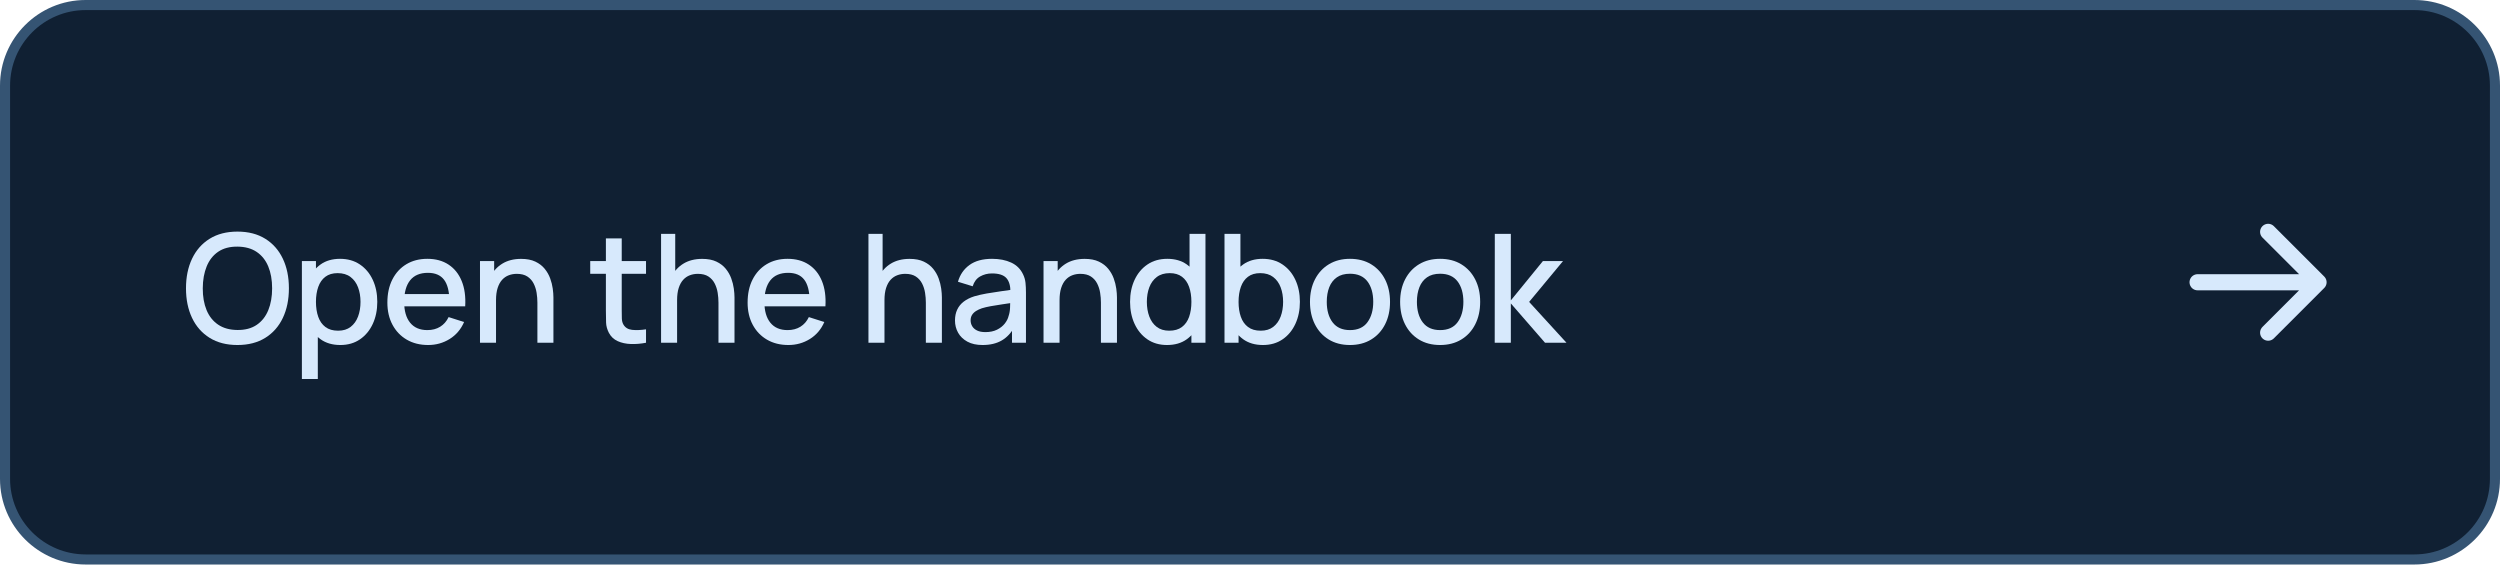
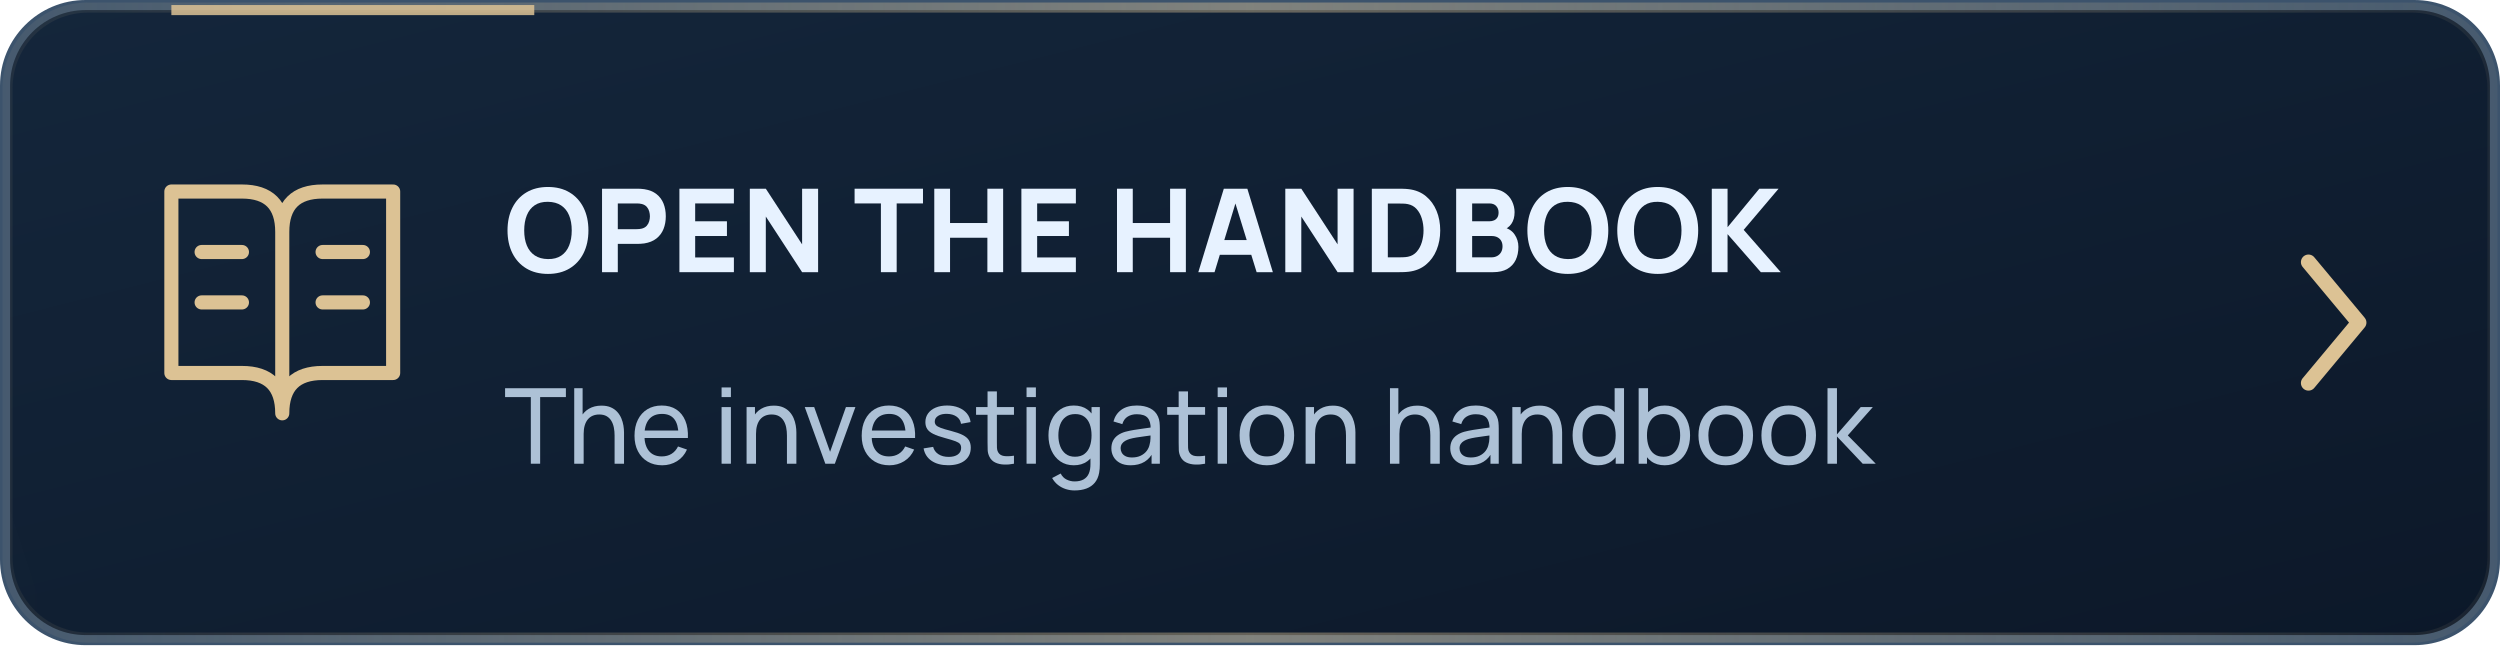
- <svg xmlns="http://www.w3.org/2000/svg" width="248" height="56" viewBox="0 0 248 56" role="img" aria-labelledby="title desc">
+ <svg xmlns="http://www.w3.org/2000/svg" width="248" height="64" viewBox="0 0 248 64" role="img" aria-labelledby="title desc">
  <defs>
-     <path id="glyph-0" d="M740.7 -30Q525 -30 372.8 64.7Q220.7 159.3 140.3 328.3Q60 497.3 60 720Q60 942.7 140.3 1111.7Q220.7 1280.7 372.8 1375.3Q525 1470 740.7 1470Q956.3 1470 1108.5 1375.3Q1260.7 1280.7 1341 1111.7Q1421.3 942.7 1421.3 720Q1421.3 497.3 1341 328.3Q1260.7 159.3 1108.5 64.7Q956.3 -30 740.7 -30ZM740.7 168.7Q893.7 167.3 995.5 236.5Q1097.3 305.7 1148.3 430.3Q1199.3 555 1199.3 720Q1199.3 885 1148.3 1008.5Q1097.3 1132 995.5 1201Q893.7 1270 740.7 1271.3Q587.7 1272.7 486.2 1203.7Q384.7 1134.7 333.7 1009.8Q282.7 885 282 720Q281.3 555 332.3 431.7Q383.3 308.3 485.5 239.2Q587.7 170 740.7 168.7Z" />
-     <path id="glyph-1" d="M647.3 -30Q492.3 -30 387 45.3Q281.7 120.7 227.8 249.8Q174 379 174 540.7Q174 703.3 227.7 832.2Q281.3 961 385.8 1035.5Q490.3 1110 643.3 1110Q795 1110 905.5 1035.5Q1016 961 1076 832.3Q1136 703.7 1136 540.7Q1136 378.7 1076.3 249.5Q1016.7 120.3 907.2 45.2Q797.7 -30 647.3 -30ZM138.7 -480V1080H324.7V303.3H349.3V-480ZM618 159.3Q718.3 159.3 783.8 210Q849.3 260.7 881.7 347.2Q914 433.7 914 540.7Q914 646.7 881.5 732.8Q849 819 782 869.8Q715 920.7 611.3 920.7Q512.7 920.7 449.2 872.7Q385.7 824.7 355.2 738.8Q324.7 653 324.7 540.7Q324.7 429 355 342.8Q385.3 256.7 450.2 208Q515 159.3 618 159.3Z" />
-     <path id="glyph-2" d="M619.3 -30Q457.7 -30 336.5 40.7Q215.3 111.3 147.7 237.7Q80 364 80 530.7Q80 707.7 146.5 837.7Q213 967.7 331.8 1038.8Q450.7 1110 608.7 1110Q773.7 1110 889.7 1033.3Q1005.7 956.7 1063.2 815.7Q1120.7 674.7 1109.3 481.3H900V557.3Q898 745 828.5 834.8Q759 924.7 616.7 924.7Q460 924.7 381 825.8Q302 727 302 540Q302 362.3 381 264.8Q460 167.3 608.7 167.3Q706.7 167.3 778.3 211.7Q850 256 890 339.3L1094.7 274Q1032 129.3 904 49.7Q776 -30 619.3 -30ZM234 481.3V644H1004.7V481.3Z" />
-     <path id="glyph-3" d="M898 0V530.7Q898 594 887.5 660.5Q877 727 847.7 784.2Q818.3 841.3 764.8 876.3Q711.3 911.3 625.3 911.3Q569 911.3 519.2 892.5Q469.3 873.7 431.7 832.7Q394 791.7 372.3 725Q350.7 658.3 350.7 562L220.7 610.7Q220.7 757.7 275.7 870.2Q330.7 982.7 433.8 1046Q537 1109.3 682.7 1109.3Q794.7 1109.3 870.8 1073Q947 1036.7 994.5 978.2Q1042 919.7 1067 851Q1092 782.3 1101 716.2Q1110 650 1110 600V0ZM138.7 0V1080H326V768H350.7V0Z" />
-     <path id="glyph-4" d="M758 0Q656.3 -20 558.3 -16.8Q460.3 -13.7 383.3 21.2Q306.3 56 266.7 131.3Q232 198.3 229.7 267.5Q227.3 336.7 227.3 424.7V1380H436.7V435.3Q436.7 370 438.2 322Q439.7 274 458.7 241.3Q494.7 179.3 573.3 170.5Q652 161.7 758 177.3ZM20 912V1080H758V912Z" />
-     <path id="glyph-5" d="M898 0V530.7Q898 594 887.5 660.5Q877 727 847.7 784.2Q818.3 841.3 764.8 876.3Q711.3 911.3 625.3 911.3Q569 911.3 519.2 892.5Q469.3 873.7 431.7 832.7Q394 791.7 372.3 725Q350.7 658.3 350.7 562L220.7 610.7Q220.7 757.7 275.7 870.2Q330.7 982.7 433.8 1046Q537 1109.3 682.7 1109.3Q794.7 1109.3 870.8 1073Q947 1036.7 994.5 978.2Q1042 919.7 1067 851Q1092 782.3 1101 716.2Q1110 650 1110 600V0ZM138.7 0V1440H326V663.3H350.7V0Z" />
-     <path id="glyph-6" d="M444.7 -30Q325.3 -30 244 14.3Q162.7 58.7 121.3 132.3Q80 206 80 294Q80 375.7 109.2 437.8Q138.3 500 195 543.7Q251.7 587.3 335.3 614Q406.7 635 497.8 651.2Q589 667.3 689.3 681Q789.7 694.7 888.7 709.3L813.3 666.7Q815 794.3 759.5 855.5Q704 916.7 569.3 916.7Q484 916.7 413.2 877.2Q342.3 837.7 314 746.7L119.3 806.7Q158.7 946 271.2 1028Q383.7 1110 570.7 1110Q716 1110 823.3 1060.3Q930.7 1010.7 980.7 904Q1006.7 850.7 1012.7 791.7Q1018.7 732.7 1018.7 665.3V0H834V246.7L870 215.3Q803 91.3 699.3 30.7Q595.7 -30 444.7 -30ZM482 140.7Q571 140.7 635.2 172.3Q699.3 204 738.2 253.2Q777 302.3 789.3 354.7Q806 402.7 808.3 463Q810.7 523.3 810.7 558.7L878.7 534Q780.3 519 699.2 507.2Q618 495.3 552.7 483.5Q487.3 471.7 436 456Q393 441.3 359.3 420.3Q325.7 399.3 306.2 369Q286.7 338.7 286.7 296Q286.7 254 307.7 218.7Q328.7 183.3 371.8 162Q415 140.7 482 140.7Z" />
-     <path id="glyph-7" d="M568.7 -30Q418.3 -30 308.8 45.2Q199.3 120.3 139.7 249.5Q80 378.7 80 540.7Q80 703.7 140 832.3Q200 961 310.5 1035.5Q421 1110 572.7 1110Q725.7 1110 830.2 1035.5Q934.7 961 988.3 832.2Q1042 703.3 1042 540.7Q1042 379 988.2 249.8Q934.3 120.7 829 45.3Q723.7 -30 568.7 -30ZM598 159.3Q701 159.3 765.8 208Q830.7 256.7 861 342.8Q891.3 429 891.3 540.7Q891.3 653 860.8 738.8Q830.3 824.7 766.8 872.7Q703.3 920.7 604.7 920.7Q501 920.7 433.8 869.8Q366.7 819 334.3 732.8Q302 646.7 302 540.7Q302 433.7 334.3 347.2Q366.7 260.7 432.2 210Q497.7 159.3 598 159.3ZM891.3 0V776.7H866.7V1440H1077.3V0Z" />
-     <path id="glyph-8" d="M647.3 -30Q492.3 -30 387 45.3Q281.7 120.7 227.8 249.8Q174 379 174 540.7Q174 703.3 227.7 832.2Q281.3 961 385.8 1035.5Q490.3 1110 643.3 1110Q795 1110 905.5 1035.5Q1016 961 1076 832.3Q1136 703.7 1136 540.7Q1136 378.7 1076.3 249.5Q1016.7 120.3 907.2 45.2Q797.7 -30 647.3 -30ZM138.7 0V1440H349.3V776.7H324.7V0ZM618 159.3Q718.3 159.3 783.8 210Q849.3 260.7 881.7 347.2Q914 433.7 914 540.7Q914 646.7 881.5 732.8Q849 819 782 869.8Q715 920.7 611.3 920.7Q512.7 920.7 449.2 872.7Q385.7 824.7 355.2 738.8Q324.7 653 324.7 540.7Q324.7 429 355 342.8Q385.3 256.7 450.2 208Q515 159.3 618 159.3Z" />
-     <path id="glyph-9" d="M608.7 -30Q446.7 -30 328 43Q209.3 116 144.7 244.7Q80 373.3 80 540.7Q80 710 146 838.3Q212 966.7 330.8 1038.3Q449.7 1110 608.7 1110Q771 1110 890 1037.2Q1009 964.3 1073.8 836Q1138.7 707.7 1138.7 540.7Q1138.7 371.7 1073.3 243.2Q1008 114.7 888.8 42.3Q769.7 -30 608.7 -30ZM608.7 167.3Q764 167.3 840.3 271.5Q916.7 375.7 916.7 540.7Q916.7 710.3 839.5 811.5Q762.3 912.7 608.7 912.7Q503.7 912.7 435.8 865.3Q368 818 335 734.3Q302 650.7 302 540.7Q302 370.7 379.8 269Q457.7 167.3 608.7 167.3Z" />
-     <path id="glyph-10" d="M138.7 0 140 1440H352V560L776 1080H1042L594 540L1088 0H804L352 520V0Z" />
+     <path id="glyph-0" d="M758 -30Q542 -30 385.5 64Q229 158 144.5 327Q60 496 60 720Q60 944 144.5 1113Q229 1282 385.5 1376Q542 1470 758 1470Q974 1470 1130.5 1376Q1287 1282 1371.5 1113Q1456 944 1456 720Q1456 496 1371.5 327Q1287 158 1130.5 64Q974 -30 758 -30ZM758 226Q895 224 986 285Q1077 346 1122.5 458Q1168 570 1168 720Q1168 870 1122.5 980Q1077 1090 986 1151Q895 1212 758 1214Q621 1216 530 1155Q439 1094 393.5 982Q348 870 348 720Q348 570 393.5 460Q439 350 530 289Q621 228 758 226Z" />
+     <path id="glyph-1" d="M140 0V1440H748Q769 1440 804.5 1438.5Q840 1437 868 1432Q997 1412 1079.5 1347Q1162 1282 1201 1183.5Q1240 1085 1240 964Q1240 843 1200.5 744.5Q1161 646 1078.5 581Q996 516 868 496Q840 492 804 490Q768 488 748 488H412V0ZM412 742H736Q757 742 782 744Q807 746 828 752Q883 767 913 802.5Q943 838 954.5 881.5Q966 925 966 964Q966 1003 954.5 1046.5Q943 1090 913 1125.5Q883 1161 828 1176Q807 1182 782 1184Q757 1186 736 1186H412Z" />
+     <path id="glyph-2" d="M140 0V1440H1080V1186H412V878H960V624H412V254H1080V0Z" />
+     <path id="glyph-3" d="M140 0V1440H416L1042 480V1440H1318V0H1042L416 960V0Z" />
+     <path id="glyph-4" d="M474 0V1186H20V1440H1200V1186H746V0Z" />
+     <path id="glyph-5" d="M140 0V1440H412V848H1056V1440H1328V0H1056V594H412V0Z" />
+     <path id="glyph-6" d="M40 0 480 1440H886L1326 0H1046L654 1270H706L320 0ZM304 300V554H1064V300Z" />
+     <path id="glyph-7" d="M140 0V1440H606Q623 1440 676 1439Q729 1438 778 1432Q952 1411 1073 1311Q1194 1211 1257 1057Q1320 903 1320 720Q1320 537 1257 383Q1194 229 1073 129Q952 29 778 8Q729 2 676 1Q623 0 606 0ZM416 256H606Q633 256 679 257.5Q725 259 762 266Q856 285 915.5 354Q975 423 1003.5 520Q1032 617 1032 720Q1032 828 1002.5 925Q973 1022 913 1089Q853 1156 762 1174Q725 1182 679 1183Q633 1184 606 1184H416Z" />
+     <path id="glyph-8" d="M140 0V1440H716Q870 1440 965 1378.5Q1060 1317 1104 1224Q1148 1131 1148 1036Q1148 915 1093.5 835Q1039 755 944 728V778Q1079 750 1146.5 653Q1214 556 1214 436Q1214 307 1166.5 209Q1119 111 1022 55.5Q925 0 778 0ZM416 256H750Q805 256 848 279.5Q891 303 915.5 345.5Q940 388 940 446Q940 497 919 537Q898 577 855.5 600.5Q813 624 750 624H416ZM416 878H712Q758 878 794 894Q830 910 851 943.5Q872 977 872 1030Q872 1096 831 1141Q790 1186 712 1186H416Z" />
+     <path id="glyph-9" d="M140 0V1440H412V776L960 1440H1292L690 730L1330 0H986L412 656V0Z" />
+     <path id="glyph-10" d="M511 0V1271H20V1440H1180V1271H689V0Z" />
+     <path id="glyph-11" d="M909 0V541Q909 617.5 895.2 688.5Q881.5 759.5 848 816.2Q814.5 873 758 906Q701.5 939 616 939Q549 939 494.2 916.2Q439.5 893.5 400.5 847.8Q361.5 802 340.2 732.5Q319 663 319 569L202 605Q202 761.5 258.5 874.2Q315 987 417.5 1047.5Q520 1108 659 1108Q763.5 1108 837.8 1075Q912 1042 961 987.2Q1010 932.5 1038 865.2Q1066 798 1077.5 728.2Q1089 658.5 1089 597V0ZM139 0V1440H299V645H319V0Z" />
+     <path id="glyph-12" d="M608 -30Q448.5 -30 330 40.2Q211.5 110.5 145.8 237.2Q80 364 80 533Q80 710 144.8 839.5Q209.5 969 326.2 1039.5Q443 1110 600 1110Q762.5 1110 877 1035Q991.5 960 1049.2 821Q1107 682 1098.5 490H919V554Q916 753 838 851.5Q760 950 606 950Q440.5 950 354.8 844Q269 738 269 540Q269 349 354.8 244Q440.5 139 600 139Q707 139 786 188Q865 237 910 329L1081 270Q1017.5 127 891.2 48.5Q765 -30 608 -30ZM209 490V633H1007V490Z" />
+     <path id="glyph-13" d="M160 1271V1455H338V1271ZM160 0V1080H338V0Z" />
+     <path id="glyph-14" d="M909 0V541Q909 617.5 895.2 688.5Q881.5 759.5 848 816.2Q814.5 873 758 906Q701.5 939 616 939Q549 939 494.2 916.2Q439.5 893.5 400.5 847.8Q361.5 802 340.2 732.5Q319 663 319 569L202 605Q202 761.5 258.5 874.2Q315 987 417.5 1047.5Q520 1108 659 1108Q763.5 1108 837.8 1075Q912 1042 961 987.2Q1010 932.5 1038 865.2Q1066 798 1077.5 728.2Q1089 658.5 1089 597V0ZM139 0V1080H299V791H319V0Z" />
+     <path id="glyph-15" d="M432 0 40 1080H220L523 227L825 1080H1006L614 0Z" />
+     <path id="glyph-16" d="M548 -29Q354.5 -29 231.2 55.5Q108 140 80 292L262 321Q284 233 363 181.5Q442 130 559 130Q669.5 130 732.8 175.8Q796 221.5 796 301Q796 346.5 775 375Q754 403.5 688.5 428.5Q623 453.5 491 489Q348 527 265.8 567.8Q183.5 608.5 148.8 662.5Q114 716.5 114 794Q114 889 166 960.2Q218 1031.5 311.2 1070.8Q404.5 1110 529 1110Q652 1110 748.8 1070.8Q845.5 1031.5 905 960.2Q964.5 889 976 794L794 761Q781 847.5 710.2 897.8Q639.5 948 529 951Q424 954.5 358.5 913.5Q293 872.5 293 803Q293 763.5 317.2 735.8Q341.5 708 408.2 683Q475 658 602 626Q744.5 589.5 827 547.2Q909.5 505 944.8 447.2Q980 389.5 980 306Q980 149.5 865 60.2Q750 -29 548 -29Z" />
+     <path id="glyph-17" d="M743 0Q646.5 -19.5 553.2 -16Q460 -12.5 386.8 22Q313.5 56.5 276 130Q244 193.5 241.5 259Q239 324.5 239 408V1380H417V416Q417 349.5 418.5 302.8Q420 256 439 222Q475 157.5 553.5 146.8Q632 136 743 153ZM20 933V1080H743V933Z" />
+     <path id="glyph-18" d="M577 -510Q492 -510 411 -484.2Q330 -458.5 262.5 -406Q195 -353.5 150 -273L313 -187Q353 -266.5 426.2 -302.2Q499.5 -338 578 -338Q681 -338 748.8 -300.5Q816.5 -263 849.2 -189Q882 -115 881 -5V290H902V1080H1060V-7Q1060 -51.5 1057.2 -92.2Q1054.5 -133 1047 -173Q1026 -288 964 -362.5Q902 -437 804 -473.5Q706 -510 577 -510ZM564 -30Q413 -30 304.8 45.2Q196.5 120.5 138.2 249.8Q80 379 80 541Q80 703 138.2 831.8Q196.5 960.5 304.8 1035.2Q413 1110 563 1110Q715.5 1110 819.8 1035.8Q924 961.5 977.5 832.8Q1031 704 1031 541Q1031 379.5 977.5 250.2Q924 121 820 45.5Q716 -30 564 -30ZM586 133Q695 133 765 185.5Q835 238 868.5 330.2Q902 422.5 902 541Q902 660.5 868.2 752.2Q834.5 844 765.5 895.5Q696.5 947 591 947Q481 947 409.5 893Q338 839 303.5 747Q269 655 269 541Q269 426 304 333.5Q339 241 409.2 187Q479.5 133 586 133Z" />
+     <path id="glyph-19" d="M447 -30Q326 -30 244.2 14.2Q162.5 58.5 121.2 131.8Q80 205 80 292Q80 377 112.2 439.2Q144.5 501.5 203.8 543.2Q263 585 345 609Q422 629.5 517.2 645.2Q612.5 661 710.5 673.8Q808.5 686.5 894 699L830 662Q832.5 805.5 772.2 874.8Q712 944 564 944Q466 944 392.2 899.2Q318.5 854.5 289 755L120 806Q158.5 948 270.8 1029Q383 1110 566 1110Q712.5 1110 818 1057.5Q923.5 1005 970 899Q993 849 999 790.5Q1005 732 1005 668V0H847V259L884 235Q823 103.5 713.2 36.8Q603.5 -30 447 -30ZM474 119Q570 119 640.5 153.2Q711 187.5 754 244.2Q797 301 810 368Q824.5 418 826.2 479.2Q828 540.5 828 574L890 547Q803 534.5 718.8 523.5Q634.5 512.5 559.5 500.2Q484.5 488 425 471Q380.5 457 342.2 434.8Q304 412.5 280.5 378Q257 343.5 257 293Q257 248.5 279.2 208.8Q301.5 169 349.2 144Q397 119 474 119Z" />
+     <path id="glyph-20" d="M600 -30Q438.5 -30 322 43Q205.5 116 142.8 244.8Q80 373.5 80 541Q80 710.5 144 838.8Q208 967 324.8 1038.5Q441.5 1110 600 1110Q762 1110 878.8 1037.2Q995.5 964.5 1058.2 836.2Q1121 708 1121 541Q1121 371.5 1057.8 243Q994.5 114.5 877.5 42.2Q760.5 -30 600 -30ZM600 139Q767.5 139 849.8 251Q932 363 932 541Q932 723.5 849 832.2Q766 941 600 941Q487 941 413.8 890Q340.5 839 304.8 749Q269 659 269 541Q269 358.5 353 248.8Q437 139 600 139Z" />
+     <path id="glyph-21" d="M564 -30Q413 -30 304.8 45.2Q196.5 120.5 138.2 249.8Q80 379 80 541Q80 703 138.2 831.8Q196.5 960.5 304.8 1035.2Q413 1110 563 1110Q715.5 1110 819.8 1035.8Q924 961.5 977.5 832.8Q1031 704 1031 541Q1031 379.5 977.5 250.2Q924 121 820 45.5Q716 -30 564 -30ZM586 133Q695 133 765 185.5Q835 238 868.5 330.2Q902 422.5 902 541Q902 660.5 868.2 752.2Q834.5 844 765.5 895.5Q696.5 947 591 947Q481 947 409.5 893Q338 839 303.5 747Q269 655 269 541Q269 426 304 333.5Q339 241 409.2 187Q479.5 133 586 133ZM902 0V795H882V1440H1061V0Z" />
+     <path id="glyph-22" d="M636 -30Q484 -30 380 45.5Q276 121 222.5 250.2Q169 379.5 169 541Q169 704 222.5 832.8Q276 961.5 380.2 1035.8Q484.5 1110 637 1110Q787 1110 895.2 1035.2Q1003.5 960.5 1061.8 831.8Q1120 703 1120 541Q1120 379 1061.8 249.8Q1003.5 120.5 895.2 45.2Q787 -30 636 -30ZM139 0V1440H318V795H298V0ZM614 133Q720.5 133 790.8 187Q861 241 896 333.5Q931 426 931 541Q931 655 896.2 747Q861.5 839 790.2 893Q719 947 609 947Q503.5 947 434.5 895.5Q365.5 844 331.8 752.2Q298 660.5 298 541Q298 422.5 331.5 330.2Q365 238 435 185.5Q505 133 614 133Z" />
+     <path id="glyph-23" d="M139 0 140 1440H320V560L773 1080H1004L527 540L1060 0H811L320 520V0Z" />
  </defs>
-   <rect x=".5" y=".5" width="247" height="55" rx="8" fill="#102033" stroke="#355473" />
-   <g aria-label="Open the handbook" fill="#d7e9fc" transform="translate(18 34) scale(0.0075 -0.0075)">
+   <defs>
+     <linearGradient id="button-bg" x2="1" y2="1">
+       <stop stop-color="#14263b" />
+       <stop offset="1" stop-color="#0c1829" />
+     </linearGradient>
+     <linearGradient id="button-rim">
+       <stop stop-color="#dcc294" stop-opacity=".12" />
+       <stop offset=".5" stop-color="#dcc294" stop-opacity=".85" />
+       <stop offset="1" stop-color="#dcc294" stop-opacity=".12" />
+     </linearGradient>
+     <linearGradient id="button-light">
+       <stop stop-color="#dcc294" stop-opacity="0" />
+       <stop offset=".5" stop-color="#dcc294" stop-opacity=".07" />
+       <stop offset="1" stop-color="#dcc294" stop-opacity="0" />
+     </linearGradient>
+     <clipPath id="button-clip">
+       <rect x="1" y="1" width="246" height="62" rx="7" />
+     </clipPath>
+   </defs>
+   <rect x=".5" y=".5" width="247" height="63" rx="8" fill="url(#button-bg)" stroke="#3c536c" />
+   <rect class="rim" x=".75" y=".75" width="246.5" height="62.5" rx="8" fill="none" stroke="url(#button-rim)" opacity=".5" />
+   <g clip-path="url(#button-clip)">
+     <path class="sheen" d="M-80 1h65L5 63h-65Z" fill="url(#button-light)" />
+   </g>
+   <path d="M17 1h36" stroke="#dcc294" stroke-opacity=".85" />
+   <g fill="none" stroke="#dcc294" stroke-width="1.4" stroke-linecap="round" stroke-linejoin="round">
+     <path d="M17 19h7q4 0 4 4v18q0-4-4-4h-7Zm22 0h-7q-4 0-4 4v18q0-4 4-4h7Z" />
+     <path class="detail" d="M20 25h4m-4 5h4m8-5h4m-4 5h4" />
+   </g>
+   <g aria-label="OPEN THE HANDBOOK" fill="#e7f2ff" transform="translate(50 27) scale(0.00575 -0.00575)">
    <use href="#glyph-0" transform="translate(0.00 0)" />
-     <use href="#glyph-1" transform="translate(1454.33 0)" />
-     <use href="#glyph-2" transform="translate(2643.67 0)" />
-     <use href="#glyph-3" transform="translate(3810.00 0)" />
-     <use href="#glyph-4" transform="translate(5386.67 0)" />
-     <use href="#glyph-5" transform="translate(6205.00 0)" />
-     <use href="#glyph-2" transform="translate(7408.33 0)" />
-     <use href="#glyph-5" transform="translate(8948.00 0)" />
-     <use href="#glyph-6" transform="translate(10151.33 0)" />
-     <use href="#glyph-3" transform="translate(11263.67 0)" />
-     <use href="#glyph-7" transform="translate(12467.00 0)" />
-     <use href="#glyph-8" transform="translate(13657.33 0)" />
-     <use href="#glyph-9" transform="translate(14846.67 0)" />
-     <use href="#glyph-9" transform="translate(16039.00 0)" />
-     <use href="#glyph-10" transform="translate(17231.33 0)" />
+     <use href="#glyph-1" transform="translate(1550.78 0)" />
+     <use href="#glyph-2" transform="translate(2885.57 0)" />
+     <use href="#glyph-3" transform="translate(4100.35 0)" />
+     <use href="#glyph-4" transform="translate(6027.91 0)" />
+     <use href="#glyph-5" transform="translate(7282.70 0)" />
+     <use href="#glyph-2" transform="translate(8785.48 0)" />
+     <use href="#glyph-5" transform="translate(10435.04 0)" />
+     <use href="#glyph-6" transform="translate(11937.83 0)" />
+     <use href="#glyph-3" transform="translate(13338.61 0)" />
+     <use href="#glyph-7" transform="translate(14831.39 0)" />
+     <use href="#glyph-8" transform="translate(16286.17 0)" />
+     <use href="#glyph-0" transform="translate(17594.96 0)" />
+     <use href="#glyph-0" transform="translate(19145.74 0)" />
+     <use href="#glyph-9" transform="translate(20696.52 0)" />
  </g>
-   <path d="M218 28h12m-5-5 5 5-5 5" fill="none" stroke="#d7e9fc" stroke-width="1.6" stroke-linecap="round" stroke-linejoin="round" />
+   <g aria-label="The investigation handbook" fill="#adc1d6" transform="translate(50 46) scale(0.0052 -0.0052)">
+     <use href="#glyph-10" transform="translate(0.00 0)" />
+     <use href="#glyph-11" transform="translate(1200.00 0)" />
+     <use href="#glyph-12" transform="translate(2409.00 0)" />
+     <use href="#glyph-13" transform="translate(3990.00 0)" />
+     <use href="#glyph-14" transform="translate(4488.00 0)" />
+     <use href="#glyph-15" transform="translate(5697.00 0)" />
+     <use href="#glyph-12" transform="translate(6743.00 0)" />
+     <use href="#glyph-16" transform="translate(7924.00 0)" />
+     <use href="#glyph-17" transform="translate(8985.00 0)" />
+     <use href="#glyph-13" transform="translate(9808.00 0)" />
+     <use href="#glyph-18" transform="translate(10306.00 0)" />
+     <use href="#glyph-19" transform="translate(11506.00 0)" />
+     <use href="#glyph-17" transform="translate(12631.00 0)" />
+     <use href="#glyph-13" transform="translate(13454.00 0)" />
+     <use href="#glyph-20" transform="translate(13952.00 0)" />
+     <use href="#glyph-14" transform="translate(15153.00 0)" />
+     <use href="#glyph-11" transform="translate(16762.00 0)" />
+     <use href="#glyph-19" transform="translate(17971.00 0)" />
+     <use href="#glyph-14" transform="translate(19096.00 0)" />
+     <use href="#glyph-21" transform="translate(20305.00 0)" />
+     <use href="#glyph-22" transform="translate(21506.00 0)" />
+     <use href="#glyph-20" transform="translate(22706.00 0)" />
+     <use href="#glyph-20" transform="translate(23907.00 0)" />
+     <use href="#glyph-23" transform="translate(25108.00 0)" />
+   </g>
+   <path class="arrow" d="m229 26 5 6-5 6" fill="none" stroke="#dcc294" stroke-width="1.5" stroke-linecap="round" stroke-linejoin="round" />
+   <style>
+ .rim{animation:rim 6s ease-in-out -4s infinite}
+ .arrow{animation:arrow 6s ease-in-out -4s infinite}
+ .detail{animation:detail 6s ease-in-out -4s infinite}
+ .sheen{animation:sheen 9s ease-in-out -4s infinite}
+ @keyframes rim{0%,100%{opacity:.25}50%{opacity:.9}}
+ @keyframes arrow{0%,100%{transform:translateX(0)}50%{transform:translateX(3px)}}
+ @keyframes detail{0%,100%{opacity:.55}50%{opacity:1}}
+ @keyframes sheen{0%{transform:translateX(0)}45%,100%{transform:translateX(350px)}}
+ </style>
</svg>
